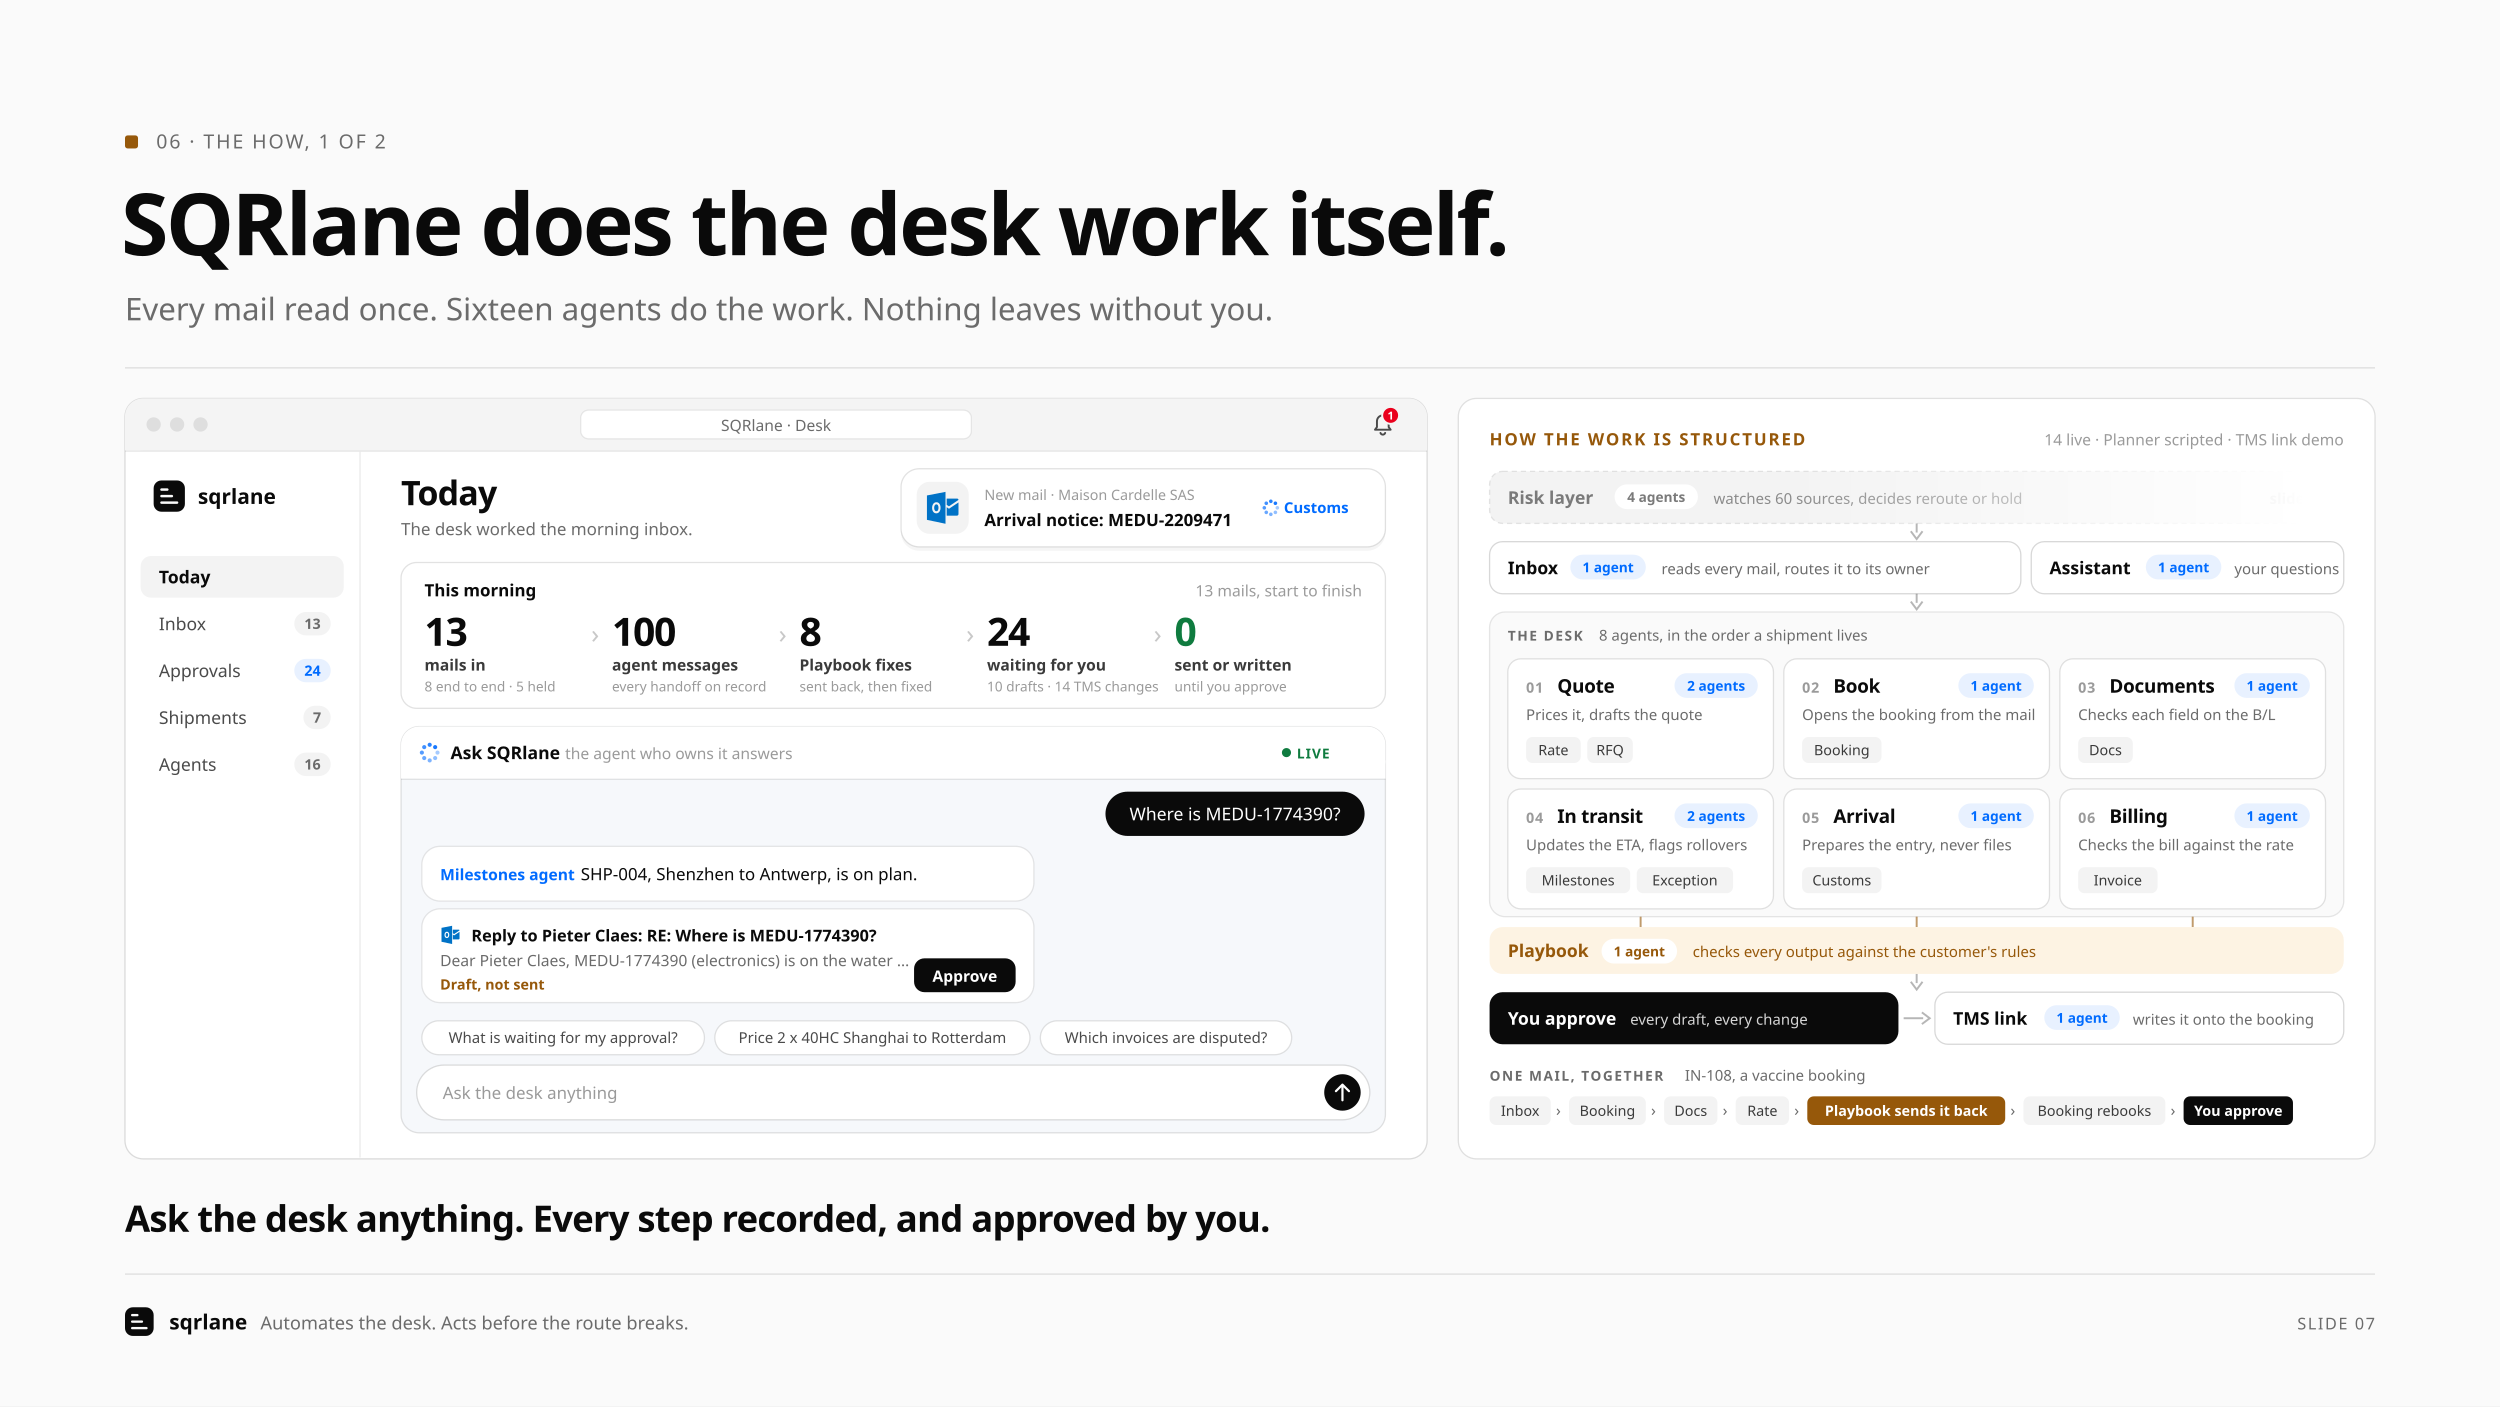
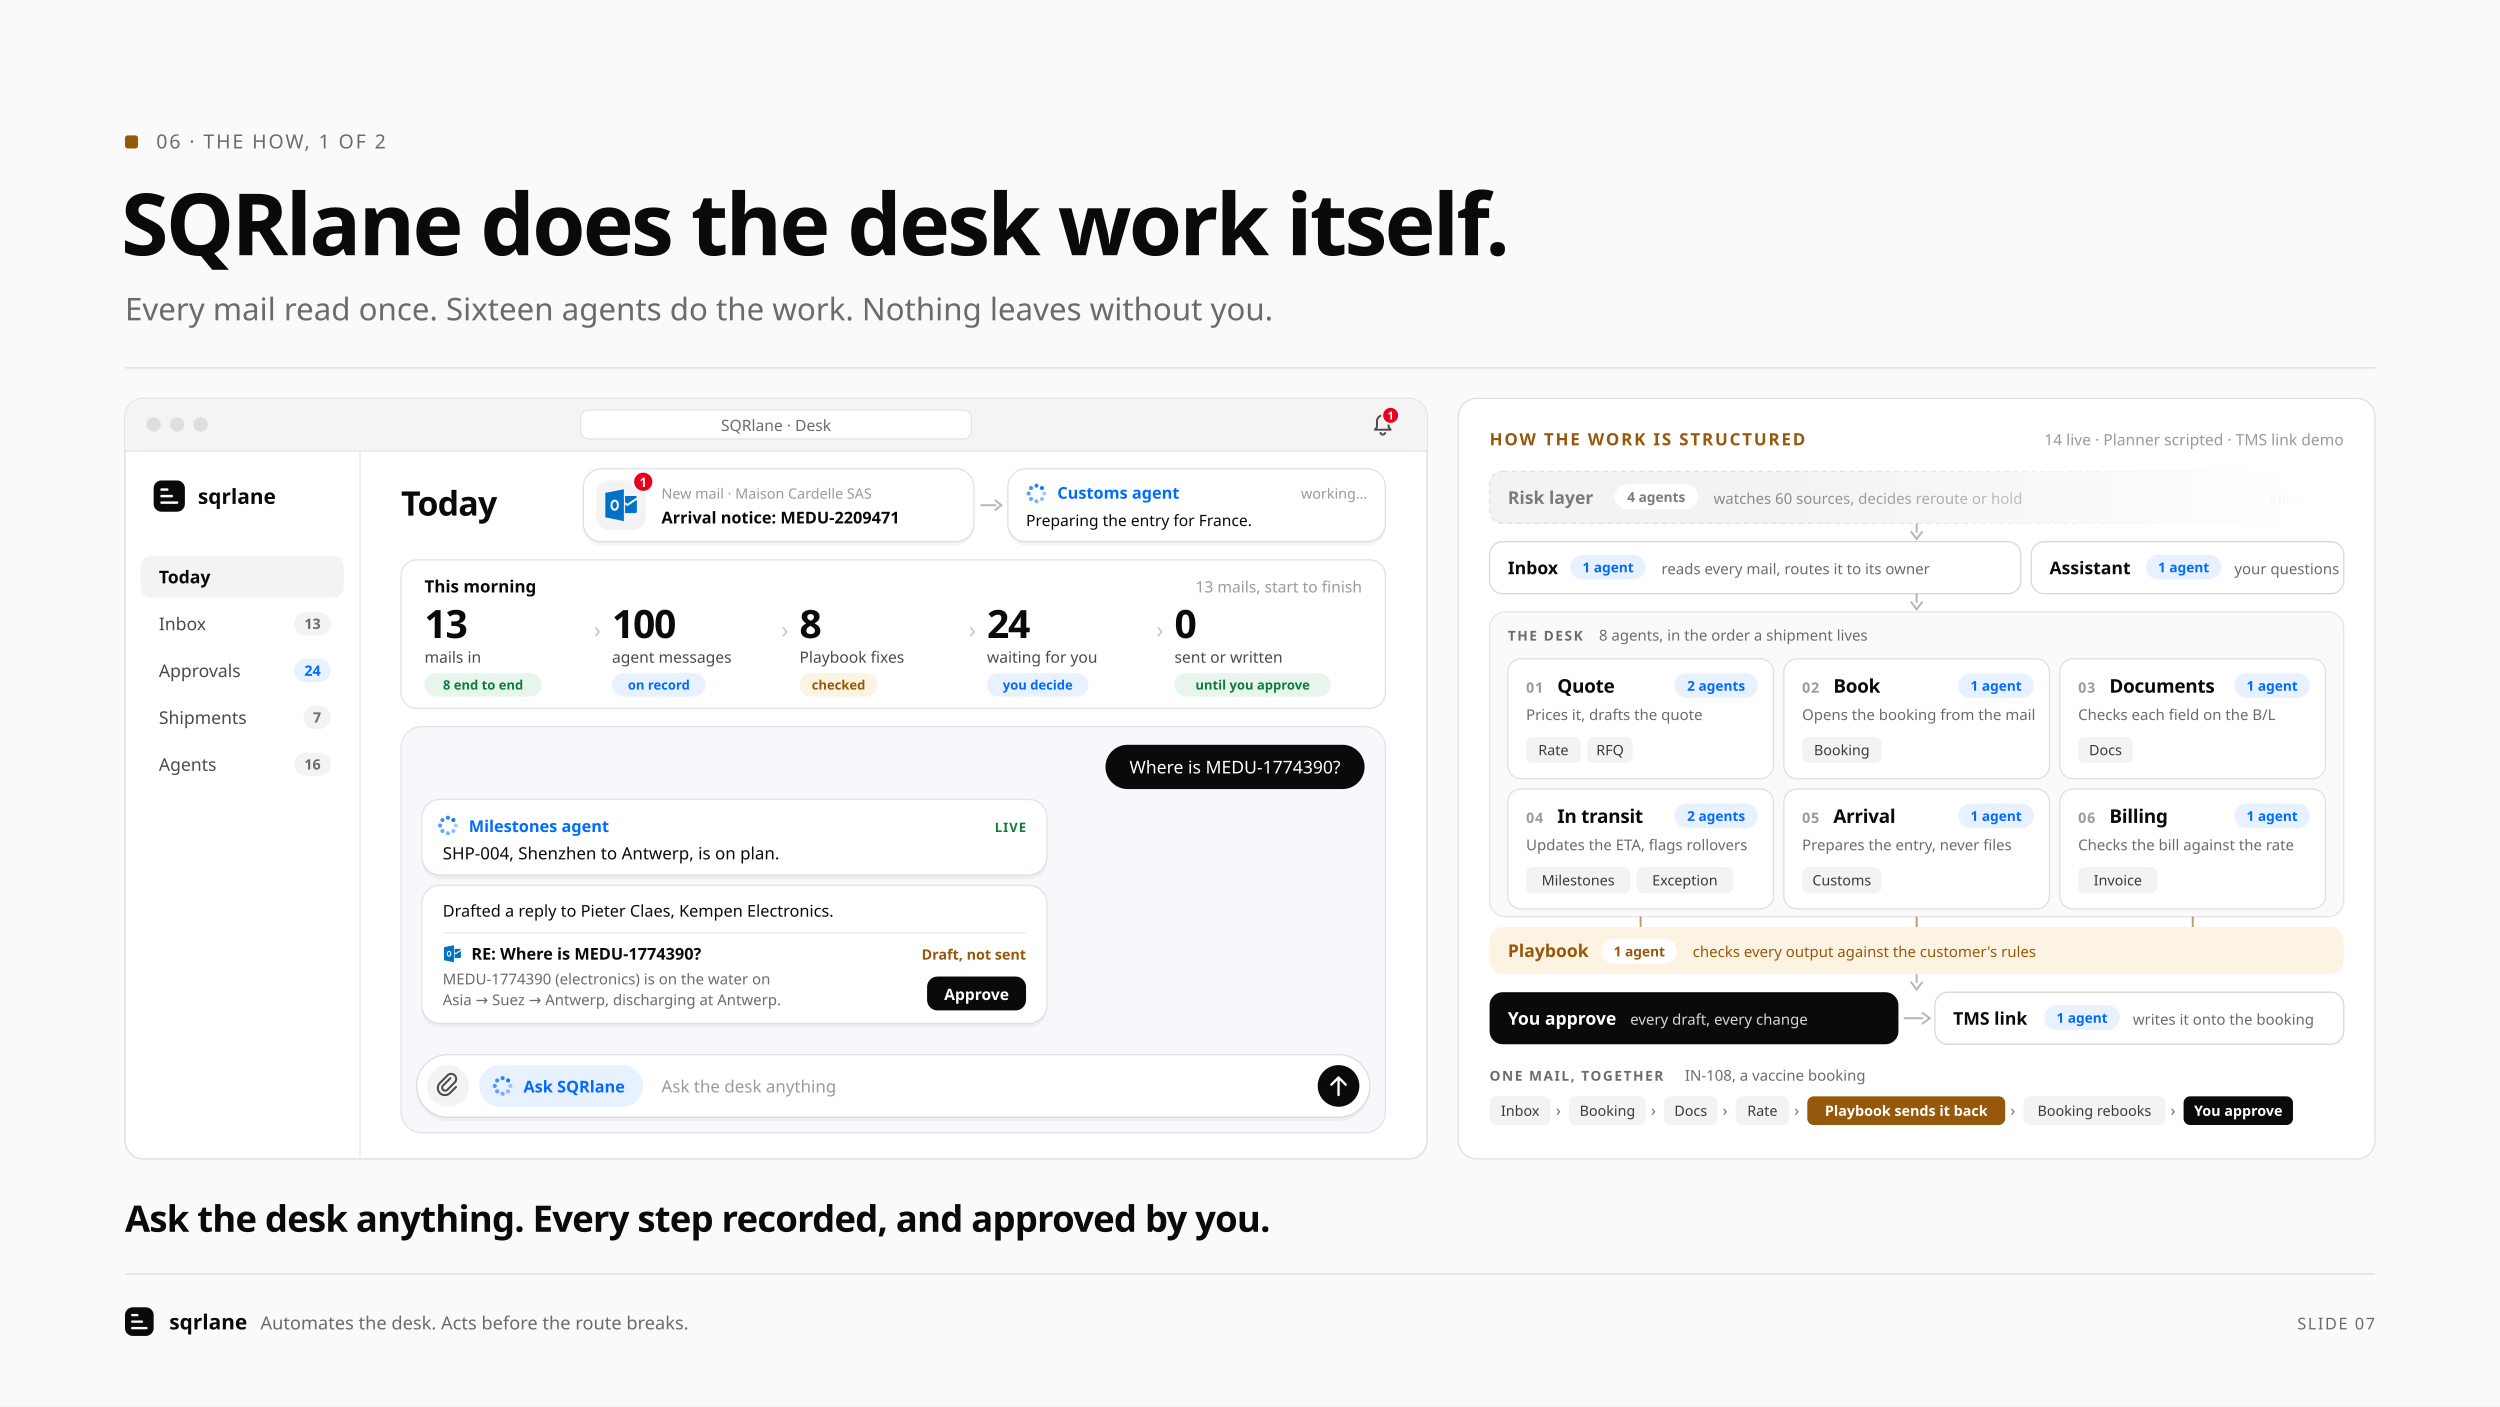
<svg xmlns="http://www.w3.org/2000/svg" width="1920" height="1080" viewBox="0 0 1920 1080">
  <rect id="background" x="0" y="0" width="1920" height="1080" fill="#FAFAFA" />
  <g id="header">
    <rect x="96" y="104" width="10" height="10" rx="2" fill="#96580A" />
    <text x="120" y="114" font-family="Geist" font-size="15" font-weight="500" fill="#6B6B6B" letter-spacing="1.44">06 · THE HOW, 1 OF 2</text>
    <text x="93" y="196" font-family="Geist" font-size="66" font-weight="600" fill="#0A0A0A" letter-spacing="-2">SQRlane does the desk work itself.</text>
    <text x="96" y="246" font-family="Geist" font-size="24" font-weight="400" fill="#6B6B6B">Every mail read once. Sixteen agents do the work. Nothing leaves without you.</text>
    <rect x="96" y="282" width="1728" height="1" fill="#0A0A0A" fill-opacity="0.12" />
  </g>
  <g id="dashboard">
    <rect x="96" y="306" width="1000" height="584" rx="14" fill="#FFFFFF" stroke="#0A0A0A" stroke-opacity="0.14" />
    <g id="window-bar">
      <rect x="96" y="306" width="1000" height="40" rx="14" fill="#F4F4F4" />
      <rect x="96" y="332" width="1000" height="14" fill="#F4F4F4" />
      <rect x="96" y="346" width="1000" height="1" fill="#0A0A0A" fill-opacity="0.09" />
      <circle cx="118" cy="326" r="5.5" fill="#DEDEDE" />
      <circle cx="136" cy="326" r="5.5" fill="#DEDEDE" />
      <circle cx="154" cy="326" r="5.5" fill="#DEDEDE" />
      <rect x="446.0" y="315" width="300" height="22" rx="6" fill="#FFFFFF" stroke="#0A0A0A" stroke-opacity="0.08" />
      <text x="596.0" y="331" font-family="Geist" font-size="12" font-weight="500" fill="#6B6B6B" text-anchor="middle">SQRlane · Desk</text>
    </g>
    <g id="sidebar">
      <rect x="276" y="347" width="1" height="542" fill="#0A0A0A" fill-opacity="0.08" />
      <rect x="118" y="369" width="24" height="24" rx="6" fill="#0A0A0A" />
      <path d="M124 386h12 M124 381h8 M124 376h4.5" stroke="#FAFAFA" stroke-width="1.9" stroke-linecap="round" fill="none" />
      <text x="152" y="387" font-family="Geist" font-size="16" font-weight="600" fill="#0A0A0A">sqrlane</text>
      <rect x="108" y="427" width="156" height="32" rx="8" fill="#F3F3F3" />
      <text x="122" y="448" font-family="Geist" font-size="13.5" font-weight="600" fill="#0A0A0A">Today</text>
      <text x="122" y="484" font-family="Geist" font-size="13.5" font-weight="500" fill="#4A4A4A">Inbox</text>
      <rect x="226" y="470" width="28" height="18" rx="9" fill="#F3F3F3" />
      <text x="240.0" y="483" font-family="Geist" font-size="11" font-weight="600" fill="#6B6B6B" text-anchor="middle">13</text>
      <text x="122" y="520" font-family="Geist" font-size="13.5" font-weight="500" fill="#4A4A4A">Approvals</text>
      <rect x="226" y="506" width="28" height="18" rx="9" fill="#E8F1FF" />
      <text x="240.0" y="519" font-family="Geist" font-size="11" font-weight="600" fill="#006BFF" text-anchor="middle">24</text>
      <text x="122" y="556" font-family="Geist" font-size="13.5" font-weight="500" fill="#4A4A4A">Shipments</text>
      <rect x="233" y="542" width="21" height="18" rx="9" fill="#F3F3F3" />
      <text x="243.5" y="555" font-family="Geist" font-size="11" font-weight="600" fill="#6B6B6B" text-anchor="middle">7</text>
      <text x="122" y="592" font-family="Geist" font-size="13.5" font-weight="500" fill="#4A4A4A">Agents</text>
      <rect x="226" y="578" width="28" height="18" rx="9" fill="#F3F3F3" />
      <text x="240.0" y="591" font-family="Geist" font-size="11" font-weight="600" fill="#6B6B6B" text-anchor="middle">16</text>
    </g>
    <g id="notifications">
      <path d="M1056 330 h12 l-1.5 -2 v-4.5 a4.5 4.5 0 0 0 -9 0 v4.5 z M1060.2 332.5 a1.9 1.9 0 0 0 3.6 0" stroke="#4A4A4A" stroke-width="1.5" fill="none" stroke-linejoin="round" stroke-linecap="round" />
      <circle cx="1068" cy="319" r="6.5" fill="#EA001D" stroke="#F4F4F4" stroke-width="1.5" />
      <text x="1068" y="322.2" font-family="Geist" font-size="8.5" font-weight="700" fill="#FFFFFF" text-anchor="middle">1</text>
    </g>
    <g id="page-header">
-       <text x="308" y="388" font-family="Geist" font-size="26" font-weight="600" fill="#0A0A0A" letter-spacing="-0.6">Today</text>
-       <text x="308" y="411" font-family="Geist" font-size="13" font-weight="400" fill="#6B6B6B">The desk worked the morning inbox.</text>
-     </g>
-     <g id="mail-toast">
-       <rect x="692" y="363" width="372" height="60" rx="14" fill="#0A0A0A" fill-opacity="0.04" />
-       <rect x="692" y="360" width="372" height="60" rx="14" fill="#FFFFFF" stroke="#0A0A0A" stroke-opacity="0.12" />
-       <rect x="704" y="370" width="40" height="40" rx="10" fill="#F3F3F3" />
-       <g id="mark-outlook" transform="translate(710.0 376.0) scale(0.875)">
+       <text x="308" y="396" font-family="Geist" font-size="26" font-weight="600" fill="#0A0A0A" letter-spacing="-0.6">Today</text>
+     </g>
+     <g id="popup-mail">
+       <rect x="448" y="363" width="300" height="56" rx="14" fill="#0A0A0A" fill-opacity="0.04" />
+       <rect x="448" y="360" width="300" height="56" rx="14" fill="#FFFFFF" stroke="#0A0A0A" stroke-opacity="0.12" />
+       <rect x="458" y="369" width="38" height="38" rx="10" fill="#F3F3F3" />
+       <g id="mark-outlook" transform="translate(463.0 374.0) scale(0.875)">
        <path fill="#0072c6" d="M19.484 7.937v5.477l1.916 1.205a.5.5 0 0 0 .21 0l8.238-5.554a1.174 1.174 0 0 0-.959-1.128Z" />
        <path fill="#0072c6" d="m19.484 15.457l1.747 1.2a.52.52 0 0 0 .543 0c-.3.181 8.073-5.378 8.073-5.378v10.066a1.408 1.408 0 0 1-1.49 1.555h-8.874zm-9.044-2.525a1.61 1.61 0 0 0-1.42.838a4.13 4.13 0 0 0-.526 2.218A4.05 4.05 0 0 0 9.02 18.2a1.6 1.6 0 0 0 2.771.022a4 4 0 0 0 .515-2.2a4.37 4.37 0 0 0-.5-2.281a1.54 1.54 0 0 0-1.366-.809" />
        <path fill="#0072c6" d="M2.153 5.155v21.427L18.453 30V2Zm10.908 14.336a3.23 3.23 0 0 1-2.7 1.361a3.19 3.19 0 0 1-2.64-1.318A5.46 5.46 0 0 1 6.706 16.1a5.87 5.87 0 0 1 1.036-3.616a3.27 3.27 0 0 1 2.744-1.384a3.12 3.12 0 0 1 2.61 1.321a5.64 5.64 0 0 1 1 3.484a5.76 5.76 0 0 1-1.035 3.586" />
      </g>
-       <text x="756" y="384" font-family="Geist" font-size="11" font-weight="500" fill="#9A9A9A">New mail · Maison Cardelle SAS</text>
-       <text x="756" y="404" font-family="Geist" font-size="13" font-weight="600" fill="#0A0A0A">Arrival notice: MEDU-2209471</text>
-       <circle cx="981.0" cy="390.0" r="1.4" fill="#006BFF" fill-opacity="0.35" />
-       <circle cx="979.5" cy="393.5" r="1.4" fill="#006BFF" fill-opacity="0.43" />
-       <circle cx="976.0" cy="395.0" r="1.4" fill="#006BFF" fill-opacity="0.51" />
-       <circle cx="972.5" cy="393.5" r="1.4" fill="#006BFF" fill-opacity="0.59" />
-       <circle cx="971.0" cy="390.0" r="1.4" fill="#006BFF" fill-opacity="0.67" />
-       <circle cx="972.5" cy="386.5" r="1.4" fill="#006BFF" fill-opacity="0.75" />
-       <circle cx="976.0" cy="385.0" r="1.4" fill="#006BFF" fill-opacity="0.83" />
-       <circle cx="979.5" cy="386.5" r="1.4" fill="#006BFF" fill-opacity="0.91" />
-       <text x="986" y="394" font-family="Geist" font-size="11.5" font-weight="600" fill="#006BFF">Customs</text>
+       <circle cx="494" cy="370" r="8" fill="#EA001D" stroke="#FFFFFF" stroke-width="2" />
+       <text x="494" y="374" font-family="Geist" font-size="10" font-weight="700" fill="#FFFFFF" text-anchor="middle">1</text>
+       <text x="508" y="383" font-family="Geist" font-size="11" font-weight="500" fill="#9A9A9A">New mail · Maison Cardelle SAS</text>
+       <text x="508" y="402" font-family="Geist" font-size="12.5" font-weight="600" fill="#0A0A0A">Arrival notice: MEDU-2209471</text>
+     </g>
+     <path d="M753 388.0 L765 388.0" stroke="#0A0A0A" stroke-opacity="0.3" stroke-width="1.5" fill="none" />
+     <path d="M764 384.0 L769 388.0 L764 392.0" stroke="#0A0A0A" stroke-opacity="0.3" stroke-width="1.5" fill="none" />
+     <g id="popup-agent">
+       <rect x="774" y="363" width="290" height="56" rx="14" fill="#0A0A0A" fill-opacity="0.04" />
+       <rect x="774" y="360" width="290" height="56" rx="14" fill="#FFFFFF" stroke="#0A0A0A" stroke-opacity="0.12" />
+       <circle cx="802.0" cy="379.0" r="1.6" fill="#006BFF" fill-opacity="0.35" />
+       <circle cx="800.2" cy="383.2" r="1.6" fill="#006BFF" fill-opacity="0.43" />
+       <circle cx="796.0" cy="385.0" r="1.6" fill="#006BFF" fill-opacity="0.51" />
+       <circle cx="791.8" cy="383.2" r="1.6" fill="#006BFF" fill-opacity="0.59" />
+       <circle cx="790.0" cy="379.0" r="1.6" fill="#006BFF" fill-opacity="0.67" />
+       <circle cx="791.8" cy="374.8" r="1.6" fill="#006BFF" fill-opacity="0.75" />
+       <circle cx="796.0" cy="373.0" r="1.6" fill="#006BFF" fill-opacity="0.83" />
+       <circle cx="800.2" cy="374.8" r="1.6" fill="#006BFF" fill-opacity="0.91" />
+       <text x="812" y="383" font-family="Geist" font-size="12.5" font-weight="600" fill="#006BFF">Customs agent</text>
+       <text x="1050" y="383" font-family="Geist" font-size="11" font-weight="500" fill="#9A9A9A" text-anchor="end">working…</text>
+       <text x="788" y="404" font-family="Geist" font-size="12" font-weight="400" fill="#0A0A0A">Preparing the entry for France.</text>
    </g>
    <g id="the-morning">
-       <rect x="308" y="432" width="756" height="112" rx="12" fill="#FFFFFF" stroke="#0A0A0A" stroke-opacity="0.12" />
-       <text x="326" y="458" font-family="Geist" font-size="13" font-weight="600" fill="#0A0A0A">This morning</text>
-       <text x="1046" y="458" font-family="Geist" font-size="12" font-weight="400" fill="#9A9A9A" text-anchor="end">13 mails, start to finish</text>
-       <text x="326.0" y="496" font-family="Geist" font-size="30" font-weight="600" fill="#0A0A0A" letter-spacing="-1">13</text>
-       <text x="326.0" y="515" font-family="Geist" font-size="12" font-weight="600" fill="#3A3A3A">mails in</text>
-       <text x="326.0" y="531" font-family="Geist" font-size="10.5" font-weight="400" fill="#9A9A9A">8 end to end · 5 held</text>
-       <text x="454.0" y="494" font-family="Geist" font-size="20" font-weight="400" fill="#C8C8C8">›</text>
-       <text x="470.0" y="496" font-family="Geist" font-size="30" font-weight="600" fill="#0A0A0A" letter-spacing="-1">100</text>
-       <text x="470.0" y="515" font-family="Geist" font-size="12" font-weight="600" fill="#3A3A3A">agent messages</text>
-       <text x="470.0" y="531" font-family="Geist" font-size="10.5" font-weight="400" fill="#9A9A9A">every handoff on record</text>
-       <text x="598.0" y="494" font-family="Geist" font-size="20" font-weight="400" fill="#C8C8C8">›</text>
-       <text x="614.0" y="496" font-family="Geist" font-size="30" font-weight="600" fill="#0A0A0A" letter-spacing="-1">8</text>
-       <text x="614.0" y="515" font-family="Geist" font-size="12" font-weight="600" fill="#3A3A3A">Playbook fixes</text>
-       <text x="614.0" y="531" font-family="Geist" font-size="10.5" font-weight="400" fill="#9A9A9A">sent back, then fixed</text>
-       <text x="742.0" y="494" font-family="Geist" font-size="20" font-weight="400" fill="#C8C8C8">›</text>
-       <text x="758.0" y="496" font-family="Geist" font-size="30" font-weight="600" fill="#0A0A0A" letter-spacing="-1">24</text>
-       <text x="758.0" y="515" font-family="Geist" font-size="12" font-weight="600" fill="#3A3A3A">waiting for you</text>
-       <text x="758.0" y="531" font-family="Geist" font-size="10.5" font-weight="400" fill="#9A9A9A">10 drafts · 14 TMS changes</text>
-       <text x="886.0" y="494" font-family="Geist" font-size="20" font-weight="400" fill="#C8C8C8">›</text>
-       <text x="902.0" y="496" font-family="Geist" font-size="30" font-weight="600" fill="#0F7B3F" letter-spacing="-1">0</text>
-       <text x="902.0" y="515" font-family="Geist" font-size="12" font-weight="600" fill="#3A3A3A">sent or written</text>
-       <text x="902.0" y="531" font-family="Geist" font-size="10.5" font-weight="400" fill="#9A9A9A">until you approve</text>
+       <rect x="308" y="430" width="756" height="114" rx="12" fill="#FFFFFF" stroke="#0A0A0A" stroke-opacity="0.12" />
+       <text x="326" y="455" font-family="Geist" font-size="13" font-weight="600" fill="#0A0A0A">This morning</text>
+       <text x="1046" y="455" font-family="Geist" font-size="12" font-weight="400" fill="#9A9A9A" text-anchor="end">13 mails, start to finish</text>
+       <text x="326.0" y="490" font-family="Geist" font-size="30" font-weight="600" fill="#0A0A0A" letter-spacing="-1">13</text>
+       <text x="326.0" y="509" font-family="Geist" font-size="12" font-weight="500" fill="#4A4A4A">mails in</text>
+       <rect x="326.0" y="517" width="90" height="18" rx="9.0" fill="#E7F5EC" />
+       <text x="371.0" y="529.6" font-family="Geist" font-size="10" font-weight="600" fill="#0F7B3F" text-anchor="middle">8 end to end</text>
+       <text x="456.0" y="490" font-family="Geist" font-size="18" font-weight="400" fill="#C8C8C8">›</text>
+       <text x="470.0" y="490" font-family="Geist" font-size="30" font-weight="600" fill="#0A0A0A" letter-spacing="-1">100</text>
+       <text x="470.0" y="509" font-family="Geist" font-size="12" font-weight="500" fill="#4A4A4A">agent messages</text>
+       <rect x="470.0" y="517" width="72" height="18" rx="9.0" fill="#E8F1FF" />
+       <text x="506.0" y="529.6" font-family="Geist" font-size="10" font-weight="600" fill="#006BFF" text-anchor="middle">on record</text>
+       <text x="600.0" y="490" font-family="Geist" font-size="18" font-weight="400" fill="#C8C8C8">›</text>
+       <text x="614.0" y="490" font-family="Geist" font-size="30" font-weight="600" fill="#0A0A0A" letter-spacing="-1">8</text>
+       <text x="614.0" y="509" font-family="Geist" font-size="12" font-weight="500" fill="#4A4A4A">Playbook fixes</text>
+       <rect x="614.0" y="517" width="60" height="18" rx="9.0" fill="#FDF3E3" />
+       <text x="644.0" y="529.6" font-family="Geist" font-size="10" font-weight="600" fill="#96580A" text-anchor="middle">checked</text>
+       <text x="744.0" y="490" font-family="Geist" font-size="18" font-weight="400" fill="#C8C8C8">›</text>
+       <text x="758.0" y="490" font-family="Geist" font-size="30" font-weight="600" fill="#0A0A0A" letter-spacing="-1">24</text>
+       <text x="758.0" y="509" font-family="Geist" font-size="12" font-weight="500" fill="#4A4A4A">waiting for you</text>
+       <rect x="758.0" y="517" width="78" height="18" rx="9.0" fill="#E8F1FF" />
+       <text x="797.0" y="529.6" font-family="Geist" font-size="10" font-weight="600" fill="#006BFF" text-anchor="middle">you decide</text>
+       <text x="888.0" y="490" font-family="Geist" font-size="18" font-weight="400" fill="#C8C8C8">›</text>
+       <text x="902.0" y="490" font-family="Geist" font-size="30" font-weight="600" fill="#0A0A0A" letter-spacing="-1">0</text>
+       <text x="902.0" y="509" font-family="Geist" font-size="12" font-weight="500" fill="#4A4A4A">sent or written</text>
+       <rect x="902.0" y="517" width="120" height="18" rx="9.0" fill="#E7F5EC" />
+       <text x="962.0" y="529.6" font-family="Geist" font-size="10" font-weight="600" fill="#0F7B3F" text-anchor="middle">until you approve</text>
    </g>
    <g id="chat-window">
-       <rect x="308" y="558" width="756" height="312" rx="14" fill="#F6F8FB" stroke="#0A0A0A" stroke-opacity="0.12" />
-       <rect x="308" y="558" width="756" height="40" rx="14" fill="#FFFFFF" />
-       <rect x="308" y="584" width="756" height="14" fill="#FFFFFF" />
-       <rect x="308" y="598" width="756" height="1" fill="#0A0A0A" fill-opacity="0.1" />
-       <circle cx="336.0" cy="578.0" r="1.6" fill="#006BFF" fill-opacity="0.35" />
-       <circle cx="334.2" cy="582.2" r="1.6" fill="#006BFF" fill-opacity="0.43" />
-       <circle cx="330.0" cy="584.0" r="1.6" fill="#006BFF" fill-opacity="0.51" />
-       <circle cx="325.8" cy="582.2" r="1.6" fill="#006BFF" fill-opacity="0.59" />
-       <circle cx="324.0" cy="578.0" r="1.6" fill="#006BFF" fill-opacity="0.67" />
-       <circle cx="325.8" cy="573.8" r="1.6" fill="#006BFF" fill-opacity="0.75" />
-       <circle cx="330.0" cy="572.0" r="1.6" fill="#006BFF" fill-opacity="0.83" />
-       <circle cx="334.2" cy="573.8" r="1.6" fill="#006BFF" fill-opacity="0.91" />
-       <text x="346" y="583" font-family="Geist" font-size="13.5" font-weight="600" fill="#0A0A0A">Ask SQRlane</text>
-       <text x="434" y="583" font-family="Geist" font-size="12" font-weight="400" fill="#9A9A9A">the agent who owns it answers</text>
-       <circle cx="988" cy="578" r="3.5" fill="#0F7B3F" />
-       <text x="996" y="582.5" font-family="Geist" font-size="10.5" font-weight="700" fill="#0F7B3F" letter-spacing="0.8">LIVE</text>
-       <rect x="849" y="608" width="199" height="34" rx="17" fill="#0A0A0A" />
-       <text x="948.5" y="630" font-family="Geist" font-size="13.5" font-weight="500" fill="#FFFFFF" text-anchor="middle">Where is MEDU-1774390?</text>
-       <rect x="324" y="650" width="470" height="42" rx="14" fill="#FFFFFF" stroke="#0A0A0A" stroke-opacity="0.10" />
-       <text x="338" y="676" font-family="Geist" font-size="12" font-weight="600" fill="#006BFF">Milestones agent</text>
-       <text x="446" y="676" font-family="Geist" font-size="13" font-weight="400" fill="#0A0A0A">SHP-004, Shenzhen to Antwerp, is on plan.</text>
-       <rect x="324" y="698" width="470" height="72" rx="14" fill="#FFFFFF" stroke="#0A0A0A" stroke-opacity="0.10" />
-       <g id="mark-outlook" transform="translate(338.0 710.0) scale(0.5)">
+       <rect x="308" y="558" width="756" height="312" rx="16" fill="#F6F8FB" stroke="#0A0A0A" stroke-opacity="0.10" />
+       <rect x="849" y="572" width="199" height="34" rx="17" fill="#0A0A0A" />
+       <text x="948.5" y="594" font-family="Geist" font-size="13.5" font-weight="500" fill="#FFFFFF" text-anchor="middle">Where is MEDU-1774390?</text>
+       <rect x="324" y="617" width="480" height="58" rx="14" fill="#0A0A0A" fill-opacity="0.04" />
+       <rect x="324" y="614" width="480" height="58" rx="14" fill="#FFFFFF" stroke="#0A0A0A" stroke-opacity="0.1" />
+       <circle cx="350.0" cy="634.0" r="1.6" fill="#006BFF" fill-opacity="0.35" />
+       <circle cx="348.2" cy="638.2" r="1.6" fill="#006BFF" fill-opacity="0.43" />
+       <circle cx="344.0" cy="640.0" r="1.6" fill="#006BFF" fill-opacity="0.51" />
+       <circle cx="339.8" cy="638.2" r="1.6" fill="#006BFF" fill-opacity="0.59" />
+       <circle cx="338.0" cy="634.0" r="1.6" fill="#006BFF" fill-opacity="0.67" />
+       <circle cx="339.8" cy="629.8" r="1.6" fill="#006BFF" fill-opacity="0.75" />
+       <circle cx="344.0" cy="628.0" r="1.6" fill="#006BFF" fill-opacity="0.83" />
+       <circle cx="348.2" cy="629.8" r="1.6" fill="#006BFF" fill-opacity="0.91" />
+       <text x="360" y="639" font-family="Geist" font-size="12.5" font-weight="600" fill="#006BFF">Milestones agent</text>
+       <text x="788" y="639" font-family="Geist" font-size="10" font-weight="700" fill="#0F7B3F" text-anchor="end" letter-spacing="0.8">LIVE</text>
+       <text x="340" y="660" font-family="Geist" font-size="13" font-weight="400" fill="#0A0A0A">SHP-004, Shenzhen to Antwerp, is on plan.</text>
+       <rect x="324" y="683" width="480" height="106" rx="14" fill="#0A0A0A" fill-opacity="0.04" />
+       <rect x="324" y="680" width="480" height="106" rx="14" fill="#FFFFFF" stroke="#0A0A0A" stroke-opacity="0.1" />
+       <text x="340" y="704" font-family="Geist" font-size="12.5" font-weight="500" fill="#0A0A0A">Drafted a reply to Pieter Claes, Kempen Electronics.</text>
+       <rect x="340" y="716" width="448" height="1" fill="#0A0A0A" fill-opacity="0.08" />
+       <g id="mark-outlook" transform="translate(340.0 725.0) scale(0.4688)">
        <path fill="#0072c6" d="M19.484 7.937v5.477l1.916 1.205a.5.5 0 0 0 .21 0l8.238-5.554a1.174 1.174 0 0 0-.959-1.128Z" />
        <path fill="#0072c6" d="m19.484 15.457l1.747 1.2a.52.52 0 0 0 .543 0c-.3.181 8.073-5.378 8.073-5.378v10.066a1.408 1.408 0 0 1-1.49 1.555h-8.874zm-9.044-2.525a1.61 1.61 0 0 0-1.42.838a4.13 4.13 0 0 0-.526 2.218A4.05 4.05 0 0 0 9.02 18.2a1.6 1.6 0 0 0 2.771.022a4 4 0 0 0 .515-2.2a4.37 4.37 0 0 0-.5-2.281a1.54 1.54 0 0 0-1.366-.809" />
        <path fill="#0072c6" d="M2.153 5.155v21.427L18.453 30V2Zm10.908 14.336a3.23 3.23 0 0 1-2.7 1.361a3.19 3.19 0 0 1-2.64-1.318A5.46 5.46 0 0 1 6.706 16.1a5.87 5.87 0 0 1 1.036-3.616a3.27 3.27 0 0 1 2.744-1.384a3.12 3.12 0 0 1 2.61 1.321a5.64 5.64 0 0 1 1 3.484a5.76 5.76 0 0 1-1.035 3.586" />
      </g>
-       <text x="362" y="723" font-family="Geist" font-size="12.5" font-weight="600" fill="#0A0A0A">Reply to Pieter Claes: RE: Where is MEDU-1774390?</text>
-       <text x="338" y="742" font-family="Geist" font-size="12" font-weight="400" fill="#6B6B6B">Dear Pieter Claes, MEDU-1774390 (electronics) is on the water …</text>
-       <text x="338" y="760" font-family="Geist" font-size="11" font-weight="600" fill="#96580A">Draft, not sent</text>
-       <rect x="702" y="736" width="78" height="26" rx="8" fill="#0A0A0A" />
-       <text x="741" y="754" font-family="Geist" font-size="12" font-weight="600" fill="#FFFFFF" text-anchor="middle">Approve</text>
-       <rect x="324" y="784" width="217" height="26" rx="13" fill="#FFFFFF" stroke="#0A0A0A" stroke-opacity="0.12" />
-       <text x="432.5" y="801" font-family="Geist" font-size="11.5" font-weight="500" fill="#4A4A4A" text-anchor="middle">What is waiting for my approval?</text>
-       <rect x="549" y="784" width="242" height="26" rx="13" fill="#FFFFFF" stroke="#0A0A0A" stroke-opacity="0.12" />
-       <text x="670.0" y="801" font-family="Geist" font-size="11.5" font-weight="500" fill="#4A4A4A" text-anchor="middle">Price 2 x 40HC Shanghai to Rotterdam</text>
-       <rect x="799" y="784" width="193" height="26" rx="13" fill="#FFFFFF" stroke="#0A0A0A" stroke-opacity="0.12" />
-       <text x="895.5" y="801" font-family="Geist" font-size="11.5" font-weight="500" fill="#4A4A4A" text-anchor="middle">Which invoices are disputed?</text>
-       <rect x="320" y="818" width="732" height="42" rx="21" fill="#FFFFFF" stroke="#0A0A0A" stroke-opacity="0.14" />
-       <text x="340" y="844" font-family="Geist" font-size="13" font-weight="400" fill="#9A9A9A">Ask the desk anything</text>
-       <circle cx="1031" cy="839" r="14" fill="#0A0A0A" />
-       <path d="M1031 845 v-12 M1026 838 l5 -5 l5 5" stroke="#FFFFFF" stroke-width="1.7" fill="none" stroke-linecap="round" stroke-linejoin="round" />
+       <text x="362" y="737" font-family="Geist" font-size="12.5" font-weight="600" fill="#0A0A0A">RE: Where is MEDU-1774390?</text>
+       <text x="340" y="756" font-family="Geist" font-size="11.5" font-weight="400" fill="#6B6B6B">MEDU-1774390 (electronics) is on the water on</text>
+       <text x="340" y="772" font-family="Geist" font-size="11.5" font-weight="400" fill="#6B6B6B">Asia → Suez → Antwerp, discharging at Antwerp.</text>
+       <text x="788" y="737" font-family="Geist" font-size="11" font-weight="600" fill="#96580A" text-anchor="end">Draft, not sent</text>
+       <rect x="712" y="750" width="76" height="26" rx="8" fill="#0A0A0A" />
+       <text x="750" y="768" font-family="Geist" font-size="12" font-weight="600" fill="#FFFFFF" text-anchor="middle">Approve</text>
+       <rect x="320" y="813" width="732" height="48" rx="24" fill="#0A0A0A" fill-opacity="0.04" />
+       <rect x="320" y="810" width="732" height="48" rx="24" fill="#FFFFFF" stroke="#0A0A0A" stroke-opacity="0.12" />
+       <rect x="328" y="818" width="32" height="32" rx="16" fill="#F3F3F3" />
+       <path d="M349 829 l-7.5 7.5 a3 3 0 0 0 4.2 4.2 l8 -8 a5 5 0 0 0 -7 -7 l-8 8 a7 7 0 0 0 9.9 9.9 l6 -6" transform="translate(-2 -2) scale(0.78) translate(97.0 235.2)" stroke="#4A4A4A" stroke-width="2" fill="none" stroke-linecap="round" />
+       <rect x="368" y="818" width="126" height="32" rx="16" fill="#E8F1FF" />
+       <circle cx="392.0" cy="834.0" r="1.6" fill="#006BFF" fill-opacity="0.35" />
+       <circle cx="390.2" cy="838.2" r="1.6" fill="#006BFF" fill-opacity="0.43" />
+       <circle cx="386.0" cy="840.0" r="1.6" fill="#006BFF" fill-opacity="0.51" />
+       <circle cx="381.8" cy="838.2" r="1.6" fill="#006BFF" fill-opacity="0.59" />
+       <circle cx="380.0" cy="834.0" r="1.6" fill="#006BFF" fill-opacity="0.67" />
+       <circle cx="381.8" cy="829.8" r="1.6" fill="#006BFF" fill-opacity="0.75" />
+       <circle cx="386.0" cy="828.0" r="1.6" fill="#006BFF" fill-opacity="0.83" />
+       <circle cx="390.2" cy="829.8" r="1.6" fill="#006BFF" fill-opacity="0.91" />
+       <text x="402" y="839" font-family="Geist" font-size="12.5" font-weight="600" fill="#006BFF">Ask SQRlane</text>
+       <text x="508" y="839" font-family="Geist" font-size="13" font-weight="400" fill="#9A9A9A">Ask the desk anything</text>
+       <circle cx="1028" cy="834" r="16" fill="#0A0A0A" />
+       <path d="M1028 841 v-13 M1022.5 833 l5.5 -5.5 l5.5 5.5" stroke="#FFFFFF" stroke-width="1.8" fill="none" stroke-linecap="round" stroke-linejoin="round" />
    </g>
  </g>
  <g id="how-the-work-is-structured">
    <rect x="1120" y="306" width="704" height="584" rx="14" fill="#FFFFFF" stroke="#0A0A0A" stroke-opacity="0.12" />
    <text x="1144" y="342" font-family="Geist" font-size="13" font-weight="600" fill="#96580A" letter-spacing="1.4">HOW THE WORK IS STRUCTURED</text>
    <text x="1800" y="342" font-family="Geist" font-size="12" font-weight="500" fill="#9A9A9A" text-anchor="end">14 live · Planner scripted · TMS link demo</text>
    <g id="risk-layer">
      <rect x="1144" y="362" width="656" height="40" rx="10" fill="#F3F3F3" stroke="#0A0A0A" stroke-opacity="0.10" stroke-dasharray="4 3" />
      <text x="1158" y="387" font-family="Geist" font-size="13.5" font-weight="600" fill="#7A7A7A">Risk layer</text>
      <rect x="1240" y="372" width="64" height="19" rx="9.5" fill="#FFFFFF" />
      <text x="1272.0" y="385.5" font-family="Geist" font-size="10.5" font-weight="600" fill="#7A7A7A" text-anchor="middle">4 agents</text>
      <text x="1316" y="387" font-family="Geist" font-size="11.5" font-weight="400" fill="#8A8A8A">watches 60 sources, decides reroute or hold</text>
      <text x="1786" y="387" font-family="Geist" font-size="11.5" font-weight="600" fill="#8A8A8A" text-anchor="end">slide 08</text>
      <defs>
        <linearGradient id="risk-fade" x1="0" y1="0" x2="1" y2="0">
          <stop offset="0.35" stop-color="#FFFFFF" stop-opacity="0" />
          <stop offset="0.95" stop-color="#FFFFFF" stop-opacity="1" />
        </linearGradient>
      </defs>
      <rect x="1142" y="360" width="660" height="44" fill="url(#risk-fade)" />
    </g>
    <path d="M1472.0 402 L1472.0 409" stroke="#0A0A0A" stroke-opacity="0.3" stroke-width="1.5" fill="none" />
    <path d="M1467.5 408 L1472.0 414 L1476.5 408" stroke="#0A0A0A" stroke-opacity="0.3" stroke-width="1.5" fill="none" />
    <g id="front-doors">
      <rect x="1144" y="416" width="408" height="40" rx="10" fill="#FFFFFF" stroke="#0A0A0A" stroke-opacity="0.16" />
      <text x="1158" y="441" font-family="Geist" font-size="13.5" font-weight="600" fill="#0A0A0A">Inbox</text>
      <rect x="1206" y="426" width="58" height="19" rx="9.5" fill="#E8F1FF" />
      <text x="1235.0" y="439.5" font-family="Geist" font-size="10.5" font-weight="600" fill="#006BFF" text-anchor="middle">1 agent</text>
      <text x="1276" y="441" font-family="Geist" font-size="11.5" font-weight="400" fill="#6B6B6B">reads every mail, routes it to its owner</text>
      <rect x="1560" y="416" width="240" height="40" rx="10" fill="#FFFFFF" stroke="#0A0A0A" stroke-opacity="0.16" />
      <text x="1574" y="441" font-family="Geist" font-size="13.5" font-weight="600" fill="#0A0A0A">Assistant</text>
      <rect x="1648" y="426" width="58" height="19" rx="9.5" fill="#E8F1FF" />
      <text x="1677.0" y="439.5" font-family="Geist" font-size="10.5" font-weight="600" fill="#006BFF" text-anchor="middle">1 agent</text>
      <text x="1716" y="441" font-family="Geist" font-size="11.5" font-weight="400" fill="#6B6B6B">your questions</text>
    </g>
    <path d="M1472.0 456 L1472.0 463" stroke="#0A0A0A" stroke-opacity="0.3" stroke-width="1.5" fill="none" />
    <path d="M1467.5 462 L1472.0 468 L1476.5 462" stroke="#0A0A0A" stroke-opacity="0.3" stroke-width="1.5" fill="none" />
    <g id="the-desk">
      <rect x="1144" y="470" width="656" height="234" rx="12" fill="#FAFAFA" stroke="#0A0A0A" stroke-opacity="0.10" />
      <text x="1158" y="492" font-family="Geist" font-size="10.5" font-weight="700" fill="#6B6B6B" letter-spacing="1.2">THE DESK</text>
      <text x="1228" y="492" font-family="Geist" font-size="11.5" font-weight="400" fill="#6B6B6B">8 agents, in the order a shipment lives</text>
      <g id="stage-quote">
        <rect x="1158.0" y="506" width="204.0" height="92" rx="10" fill="#FFFFFF" stroke="#0A0A0A" stroke-opacity="0.12" />
        <text x="1172.0" y="532" font-family="Geist" font-size="11" font-weight="700" fill="#9A9A9A" letter-spacing="0.6">01</text>
        <text x="1196.0" y="532" font-family="Geist" font-size="14.5" font-weight="600" fill="#0A0A0A" letter-spacing="-0.2">Quote</text>
        <rect x="1286.0" y="517" width="64" height="19" rx="9.5" fill="#E8F1FF" />
        <text x="1318.0" y="530.5" font-family="Geist" font-size="10.5" font-weight="600" fill="#006BFF" text-anchor="middle">2 agents</text>
        <text x="1172.0" y="553" font-family="Geist" font-size="11.5" font-weight="400" fill="#6B6B6B">Prices it, drafts the quote</text>
        <rect x="1172.0" y="566" width="42" height="20" rx="5" fill="#F3F3F3" />
        <text x="1193.0" y="580" font-family="Geist" font-size="11" font-weight="500" fill="#3A3A3A" text-anchor="middle">Rate</text>
        <rect x="1219.0" y="566" width="35" height="20" rx="5" fill="#F3F3F3" />
        <text x="1236.5" y="580" font-family="Geist" font-size="11" font-weight="500" fill="#3A3A3A" text-anchor="middle">RFQ</text>
      </g>
      <g id="stage-book">
        <rect x="1370.0" y="506" width="204.0" height="92" rx="10" fill="#FFFFFF" stroke="#0A0A0A" stroke-opacity="0.12" />
        <text x="1384.0" y="532" font-family="Geist" font-size="11" font-weight="700" fill="#9A9A9A" letter-spacing="0.6">02</text>
        <text x="1408.0" y="532" font-family="Geist" font-size="14.5" font-weight="600" fill="#0A0A0A" letter-spacing="-0.2">Book</text>
        <rect x="1504.0" y="517" width="58" height="19" rx="9.5" fill="#E8F1FF" />
        <text x="1533.0" y="530.5" font-family="Geist" font-size="10.5" font-weight="600" fill="#006BFF" text-anchor="middle">1 agent</text>
        <text x="1384.0" y="553" font-family="Geist" font-size="11.5" font-weight="400" fill="#6B6B6B">Opens the booking from the mail</text>
        <rect x="1384.0" y="566" width="61" height="20" rx="5" fill="#F3F3F3" />
        <text x="1414.5" y="580" font-family="Geist" font-size="11" font-weight="500" fill="#3A3A3A" text-anchor="middle">Booking</text>
      </g>
      <g id="stage-documents">
        <rect x="1582.0" y="506" width="204.0" height="92" rx="10" fill="#FFFFFF" stroke="#0A0A0A" stroke-opacity="0.12" />
        <text x="1596.0" y="532" font-family="Geist" font-size="11" font-weight="700" fill="#9A9A9A" letter-spacing="0.6">03</text>
        <text x="1620.0" y="532" font-family="Geist" font-size="14.5" font-weight="600" fill="#0A0A0A" letter-spacing="-0.2">Documents</text>
        <rect x="1716.0" y="517" width="58" height="19" rx="9.5" fill="#E8F1FF" />
        <text x="1745.0" y="530.5" font-family="Geist" font-size="10.5" font-weight="600" fill="#006BFF" text-anchor="middle">1 agent</text>
        <text x="1596.0" y="553" font-family="Geist" font-size="11.5" font-weight="400" fill="#6B6B6B">Checks each field on the B/L</text>
        <rect x="1596.0" y="566" width="42" height="20" rx="5" fill="#F3F3F3" />
        <text x="1617.0" y="580" font-family="Geist" font-size="11" font-weight="500" fill="#3A3A3A" text-anchor="middle">Docs</text>
      </g>
      <g id="stage-in-transit">
        <rect x="1158.0" y="606" width="204.0" height="92" rx="10" fill="#FFFFFF" stroke="#0A0A0A" stroke-opacity="0.12" />
        <text x="1172.0" y="632" font-family="Geist" font-size="11" font-weight="700" fill="#9A9A9A" letter-spacing="0.6">04</text>
        <text x="1196.0" y="632" font-family="Geist" font-size="14.5" font-weight="600" fill="#0A0A0A" letter-spacing="-0.2">In transit</text>
        <rect x="1286.0" y="617" width="64" height="19" rx="9.5" fill="#E8F1FF" />
        <text x="1318.0" y="630.5" font-family="Geist" font-size="10.5" font-weight="600" fill="#006BFF" text-anchor="middle">2 agents</text>
        <text x="1172.0" y="653" font-family="Geist" font-size="11.5" font-weight="400" fill="#6B6B6B">Updates the ETA, flags rollovers</text>
        <rect x="1172.0" y="666" width="80" height="20" rx="5" fill="#F3F3F3" />
        <text x="1212.0" y="680" font-family="Geist" font-size="11" font-weight="500" fill="#3A3A3A" text-anchor="middle">Milestones</text>
        <rect x="1257.0" y="666" width="74" height="20" rx="5" fill="#F3F3F3" />
        <text x="1294.0" y="680" font-family="Geist" font-size="11" font-weight="500" fill="#3A3A3A" text-anchor="middle">Exception</text>
      </g>
      <g id="stage-arrival">
        <rect x="1370.0" y="606" width="204.0" height="92" rx="10" fill="#FFFFFF" stroke="#0A0A0A" stroke-opacity="0.12" />
        <text x="1384.0" y="632" font-family="Geist" font-size="11" font-weight="700" fill="#9A9A9A" letter-spacing="0.6">05</text>
        <text x="1408.0" y="632" font-family="Geist" font-size="14.5" font-weight="600" fill="#0A0A0A" letter-spacing="-0.2">Arrival</text>
        <rect x="1504.0" y="617" width="58" height="19" rx="9.5" fill="#E8F1FF" />
        <text x="1533.0" y="630.5" font-family="Geist" font-size="10.5" font-weight="600" fill="#006BFF" text-anchor="middle">1 agent</text>
        <text x="1384.0" y="653" font-family="Geist" font-size="11.5" font-weight="400" fill="#6B6B6B">Prepares the entry, never files</text>
        <rect x="1384.0" y="666" width="61" height="20" rx="5" fill="#F3F3F3" />
        <text x="1414.5" y="680" font-family="Geist" font-size="11" font-weight="500" fill="#3A3A3A" text-anchor="middle">Customs</text>
      </g>
      <g id="stage-billing">
        <rect x="1582.0" y="606" width="204.0" height="92" rx="10" fill="#FFFFFF" stroke="#0A0A0A" stroke-opacity="0.12" />
        <text x="1596.0" y="632" font-family="Geist" font-size="11" font-weight="700" fill="#9A9A9A" letter-spacing="0.6">06</text>
        <text x="1620.0" y="632" font-family="Geist" font-size="14.5" font-weight="600" fill="#0A0A0A" letter-spacing="-0.2">Billing</text>
        <rect x="1716.0" y="617" width="58" height="19" rx="9.5" fill="#E8F1FF" />
        <text x="1745.0" y="630.5" font-family="Geist" font-size="10.5" font-weight="600" fill="#006BFF" text-anchor="middle">1 agent</text>
        <text x="1596.0" y="653" font-family="Geist" font-size="11.5" font-weight="400" fill="#6B6B6B">Checks the bill against the rate</text>
        <rect x="1596.0" y="666" width="61" height="20" rx="5" fill="#F3F3F3" />
        <text x="1626.5" y="680" font-family="Geist" font-size="11" font-weight="500" fill="#3A3A3A" text-anchor="middle">Invoice</text>
      </g>
    </g>
    <path d="M1260.0 704 L1260.0 712" stroke="#96580A" stroke-opacity="0.6" stroke-width="1.5" fill="none" />
    <path d="M1472.0 704 L1472.0 712" stroke="#96580A" stroke-opacity="0.6" stroke-width="1.5" fill="none" />
    <path d="M1684.0 704 L1684.0 712" stroke="#96580A" stroke-opacity="0.6" stroke-width="1.5" fill="none" />
    <g id="playbook">
      <rect x="1144" y="712" width="656" height="36" rx="10" fill="#FDF3E3" />
      <text x="1158" y="735" font-family="Geist" font-size="13.5" font-weight="600" fill="#96580A">Playbook</text>
      <rect x="1230" y="721" width="58" height="19" rx="9.5" fill="#FFFFFF" />
      <text x="1259.0" y="734.5" font-family="Geist" font-size="10.5" font-weight="600" fill="#96580A" text-anchor="middle">1 agent</text>
      <text x="1300" y="735" font-family="Geist" font-size="11.5" font-weight="400" fill="#96580A">checks every output against the customer's rules</text>
    </g>
    <path d="M1472.0 748 L1472.0 755" stroke="#0A0A0A" stroke-opacity="0.3" stroke-width="1.5" fill="none" />
    <path d="M1467.5 754 L1472.0 760 L1476.5 754" stroke="#0A0A0A" stroke-opacity="0.3" stroke-width="1.5" fill="none" />
    <g id="gate-and-record">
      <rect x="1144" y="762" width="314.0" height="40" rx="10" fill="#0A0A0A" />
      <text x="1158" y="787" font-family="Geist" font-size="13.5" font-weight="700" fill="#FFFFFF">You approve</text>
      <text x="1252" y="787" font-family="Geist" font-size="11.5" font-weight="400" fill="#D6D6D6">every draft, every change</text>
      <path d="M1462.0 782 L1477.0 782" stroke="#0A0A0A" stroke-opacity="0.3" stroke-width="1.5" fill="none" />
      <path d="M1476.0 777.5 L1482.0 782 L1476.0 786.5" stroke="#0A0A0A" stroke-opacity="0.3" stroke-width="1.5" fill="none" />
      <rect x="1486.0" y="762" width="314.0" height="40" rx="10" fill="#FFFFFF" stroke="#0A0A0A" stroke-opacity="0.16" />
      <text x="1500.0" y="787" font-family="Geist" font-size="13.5" font-weight="600" fill="#0A0A0A">TMS link</text>
      <rect x="1570.0" y="772" width="58" height="19" rx="9.5" fill="#E8F1FF" />
      <text x="1599.0" y="785.5" font-family="Geist" font-size="10.5" font-weight="600" fill="#006BFF" text-anchor="middle">1 agent</text>
      <text x="1638.0" y="787" font-family="Geist" font-size="11.5" font-weight="400" fill="#6B6B6B">writes it onto the booking</text>
    </g>
    <g id="worked-together">
      <text x="1144" y="830" font-family="Geist" font-size="10.5" font-weight="700" fill="#6B6B6B" letter-spacing="1.2">ONE MAIL, TOGETHER</text>
      <text x="1294" y="830" font-family="Geist" font-size="11.5" font-weight="400" fill="#6B6B6B">IN-108, a vaccine booking</text>
      <rect x="1144" y="842" width="47" height="22" rx="5" fill="#F3F3F3" />
      <text x="1167.5" y="857" font-family="Geist" font-size="11" font-weight="500" fill="#3A3A3A" text-anchor="middle">Inbox</text>
      <text x="1195" y="857" font-family="Geist" font-size="12" font-weight="500" fill="#6B6B6B">›</text>
      <rect x="1205" y="842" width="59" height="22" rx="5" fill="#F3F3F3" />
      <text x="1234.5" y="857" font-family="Geist" font-size="11" font-weight="500" fill="#3A3A3A" text-anchor="middle">Booking</text>
      <text x="1268" y="857" font-family="Geist" font-size="12" font-weight="500" fill="#6B6B6B">›</text>
      <rect x="1278" y="842" width="41" height="22" rx="5" fill="#F3F3F3" />
      <text x="1298.5" y="857" font-family="Geist" font-size="11" font-weight="500" fill="#3A3A3A" text-anchor="middle">Docs</text>
      <text x="1323" y="857" font-family="Geist" font-size="12" font-weight="500" fill="#6B6B6B">›</text>
      <rect x="1333" y="842" width="41" height="22" rx="5" fill="#F3F3F3" />
      <text x="1353.5" y="857" font-family="Geist" font-size="11" font-weight="500" fill="#3A3A3A" text-anchor="middle">Rate</text>
      <text x="1378" y="857" font-family="Geist" font-size="12" font-weight="500" fill="#6B6B6B">›</text>
      <rect x="1388" y="842" width="152" height="22" rx="5" fill="#96580A" />
      <text x="1464.0" y="857" font-family="Geist" font-size="11" font-weight="600" fill="#FFFFFF" text-anchor="middle">Playbook sends it back</text>
      <text x="1544" y="857" font-family="Geist" font-size="12" font-weight="500" fill="#6B6B6B">›</text>
      <rect x="1554" y="842" width="109" height="22" rx="5" fill="#F3F3F3" />
      <text x="1608.5" y="857" font-family="Geist" font-size="11" font-weight="500" fill="#3A3A3A" text-anchor="middle">Booking rebooks</text>
      <text x="1667" y="857" font-family="Geist" font-size="12" font-weight="500" fill="#6B6B6B">›</text>
      <rect x="1677" y="842" width="84" height="22" rx="5" fill="#0A0A0A" />
      <text x="1719.0" y="857" font-family="Geist" font-size="11" font-weight="600" fill="#FFFFFF" text-anchor="middle">You approve</text>
    </g>
  </g>
  <text x="96" y="946" font-family="Geist" font-size="28" font-weight="600" fill="#0A0A0A" letter-spacing="-0.6">Ask the desk anything. Every step recorded, and approved by you.</text>
  <g id="footer">
    <rect x="96" y="978" width="1728" height="1" fill="#0A0A0A" fill-opacity="0.12" />
    <rect x="96" y="1004" width="22" height="22" rx="6" fill="#0A0A0A" />
    <path d="M101.5 1020h11 M101.5 1015h7.5 M101.5 1010h4" stroke="#FAFAFA" stroke-width="1.8" stroke-linecap="round" fill="none" />
    <text x="130" y="1021" font-family="Geist" font-size="16" font-weight="600" fill="#0A0A0A">sqrlane</text>
    <text x="200" y="1021" font-family="Geist" font-size="14" font-weight="400" fill="#6B6B6B">Automates the desk. Acts before the route breaks.</text>
    <text x="1824" y="1021" font-family="Geist" font-size="12.5" font-weight="500" fill="#6B6B6B" text-anchor="end" letter-spacing="1.2">SLIDE 07</text>
  </g>
</svg>
